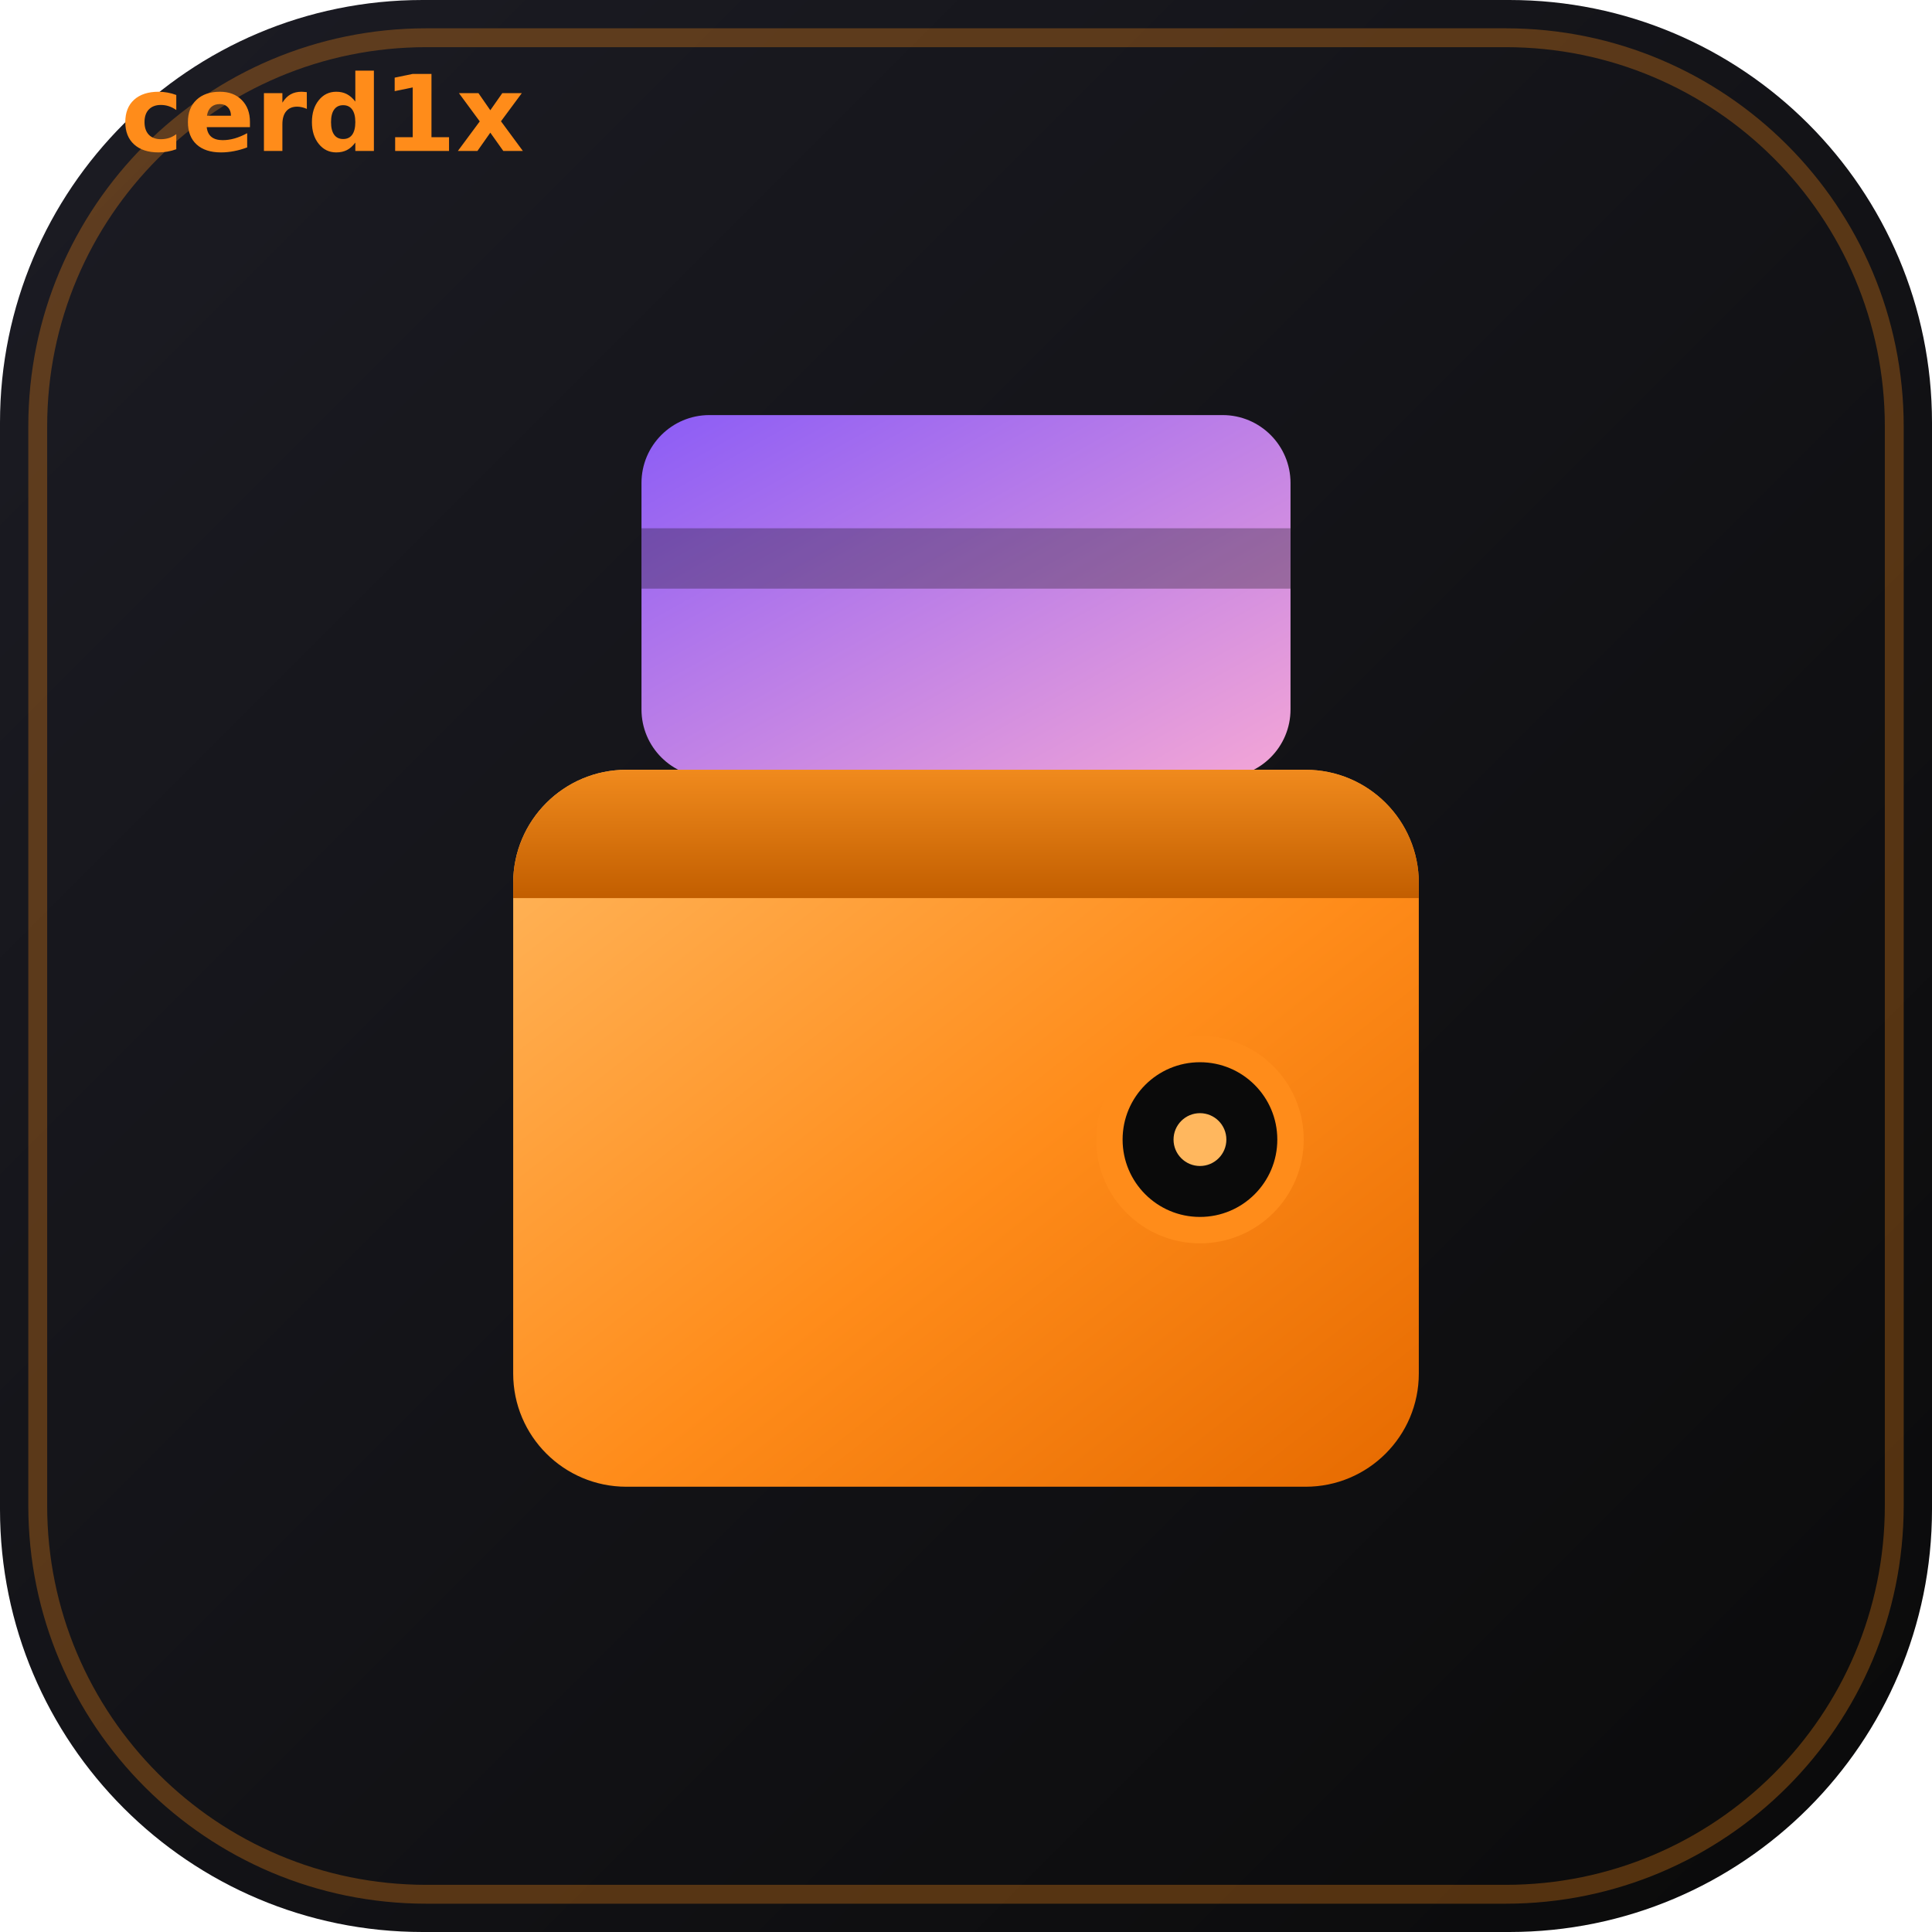
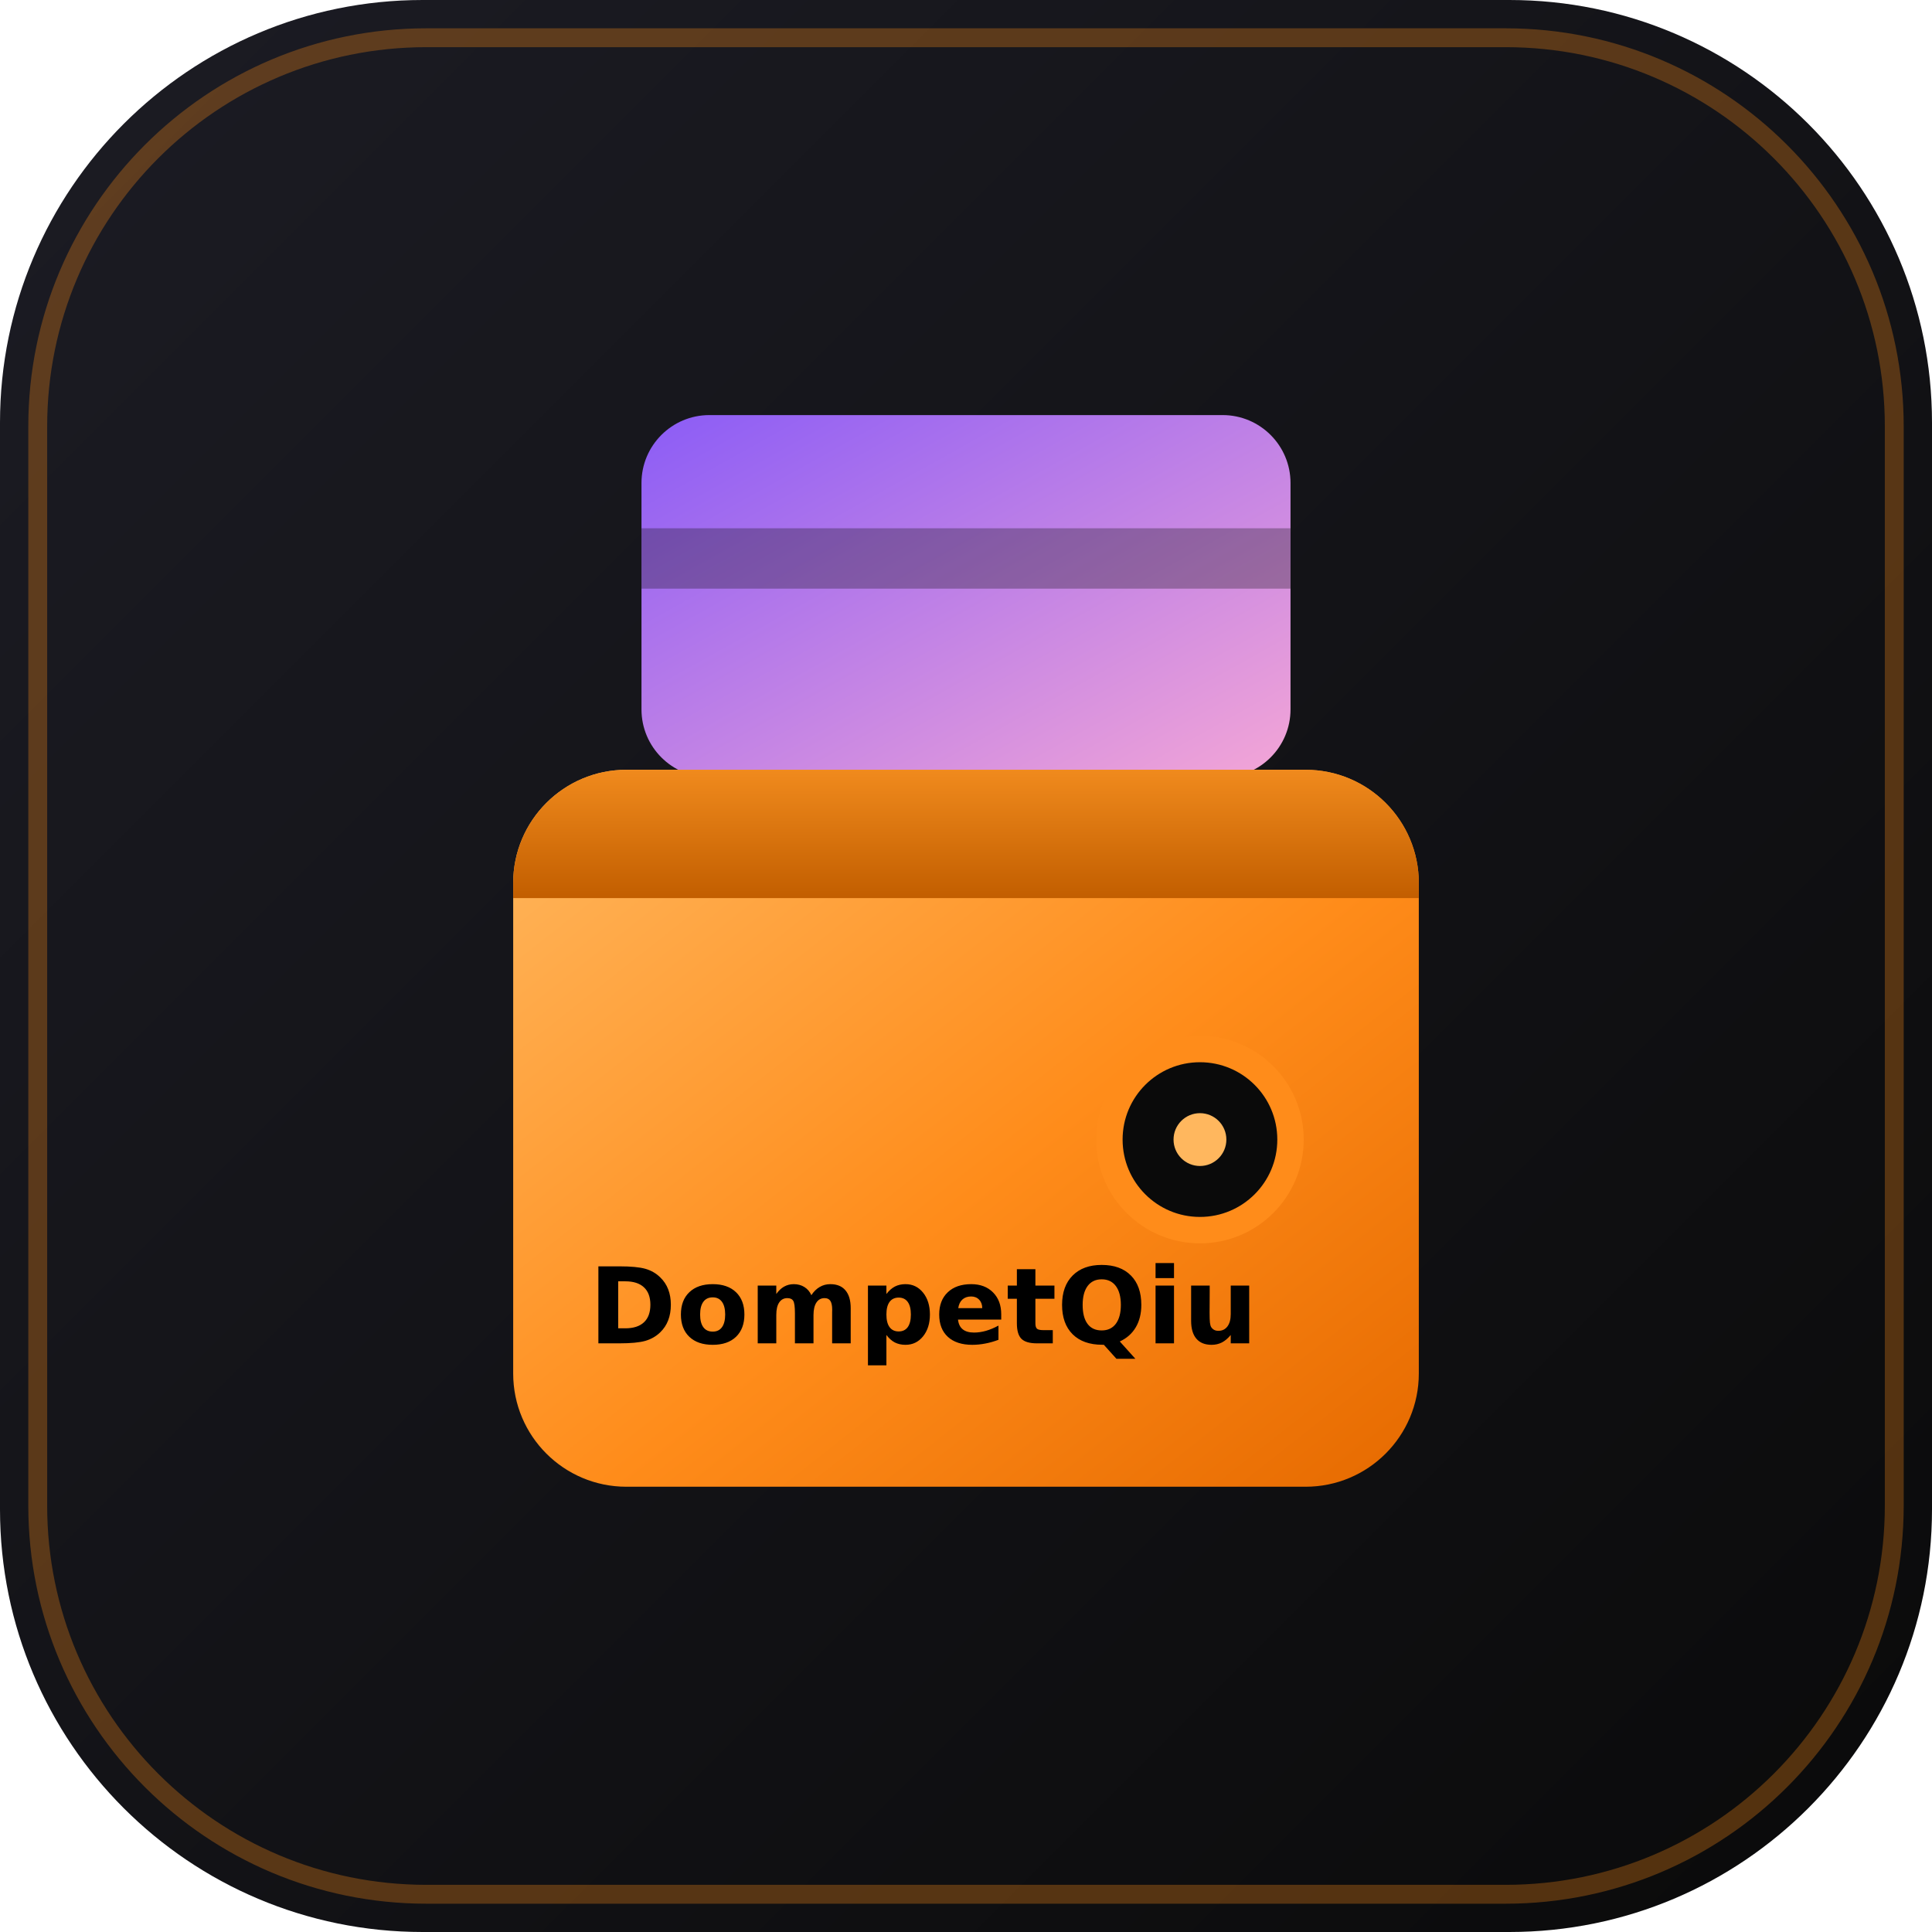
<svg xmlns="http://www.w3.org/2000/svg" width="512" height="512" viewBox="0 0 512 512">
  <defs>
    <linearGradient id="bg" x1="0" y1="0" x2="1" y2="1">
      <stop offset="0" stop-color="#1C1C24" />
      <stop offset="1" stop-color="#0A0A0A" />
    </linearGradient>
    <linearGradient id="orange" x1="0" y1="0" x2="1" y2="1">
      <stop offset="0" stop-color="#FFB75E" />
      <stop offset="0.55" stop-color="#FF8C1A" />
      <stop offset="1" stop-color="#E66A00" />
    </linearGradient>
    <linearGradient id="orangeDeep" x1="0" y1="0" x2="0" y2="1">
      <stop offset="0" stop-color="#F08A1D" />
      <stop offset="1" stop-color="#C25E00" />
    </linearGradient>
    <linearGradient id="accent" x1="0" y1="0" x2="1" y2="1">
      <stop offset="0" stop-color="#8B5CF6" />
      <stop offset="1" stop-color="#F4A6D6" />
    </linearGradient>
  </defs>
  <rect width="512" height="512" rx="112" fill="url(#bg)" />
  <rect x="10" y="10" width="492" height="492" rx="103" fill="none" stroke="#FF8C1A" stroke-opacity="0.30" stroke-width="5" />
  <rect x="170" y="110" width="172" height="96" rx="18" fill="url(#accent)" />
  <rect x="170" y="140" width="172" height="16" fill="#0A0A0A" opacity="0.30" />
  <rect x="136" y="204" width="240" height="190" rx="30" fill="url(#orange)" />
  <path d="M166 204 h180 a30 30 0 0 1 30 30 v4 h-240 v-4 a30 30 0 0 1 30 -30 z" fill="url(#orangeDeep)" />
-   <text x="32" y="40" font-family="DejaVu Sans, sans-serif" font-size="28" font-weight="bold" fill="#FF8C1A">cerd1x</text>
+   <text x="156" y="356" font-family="DejaVu Sans, sans-serif" font-size="28" font-weight="bold" fill="#000000">DompetQiu</text>
  <circle cx="318" cy="302" r="24" fill="#0A0A0A" />
  <circle cx="318" cy="302" r="24" fill="none" stroke="#FF8C1A" stroke-width="7" />
  <circle cx="318" cy="302" r="7" fill="#FFB75E" />
</svg>
